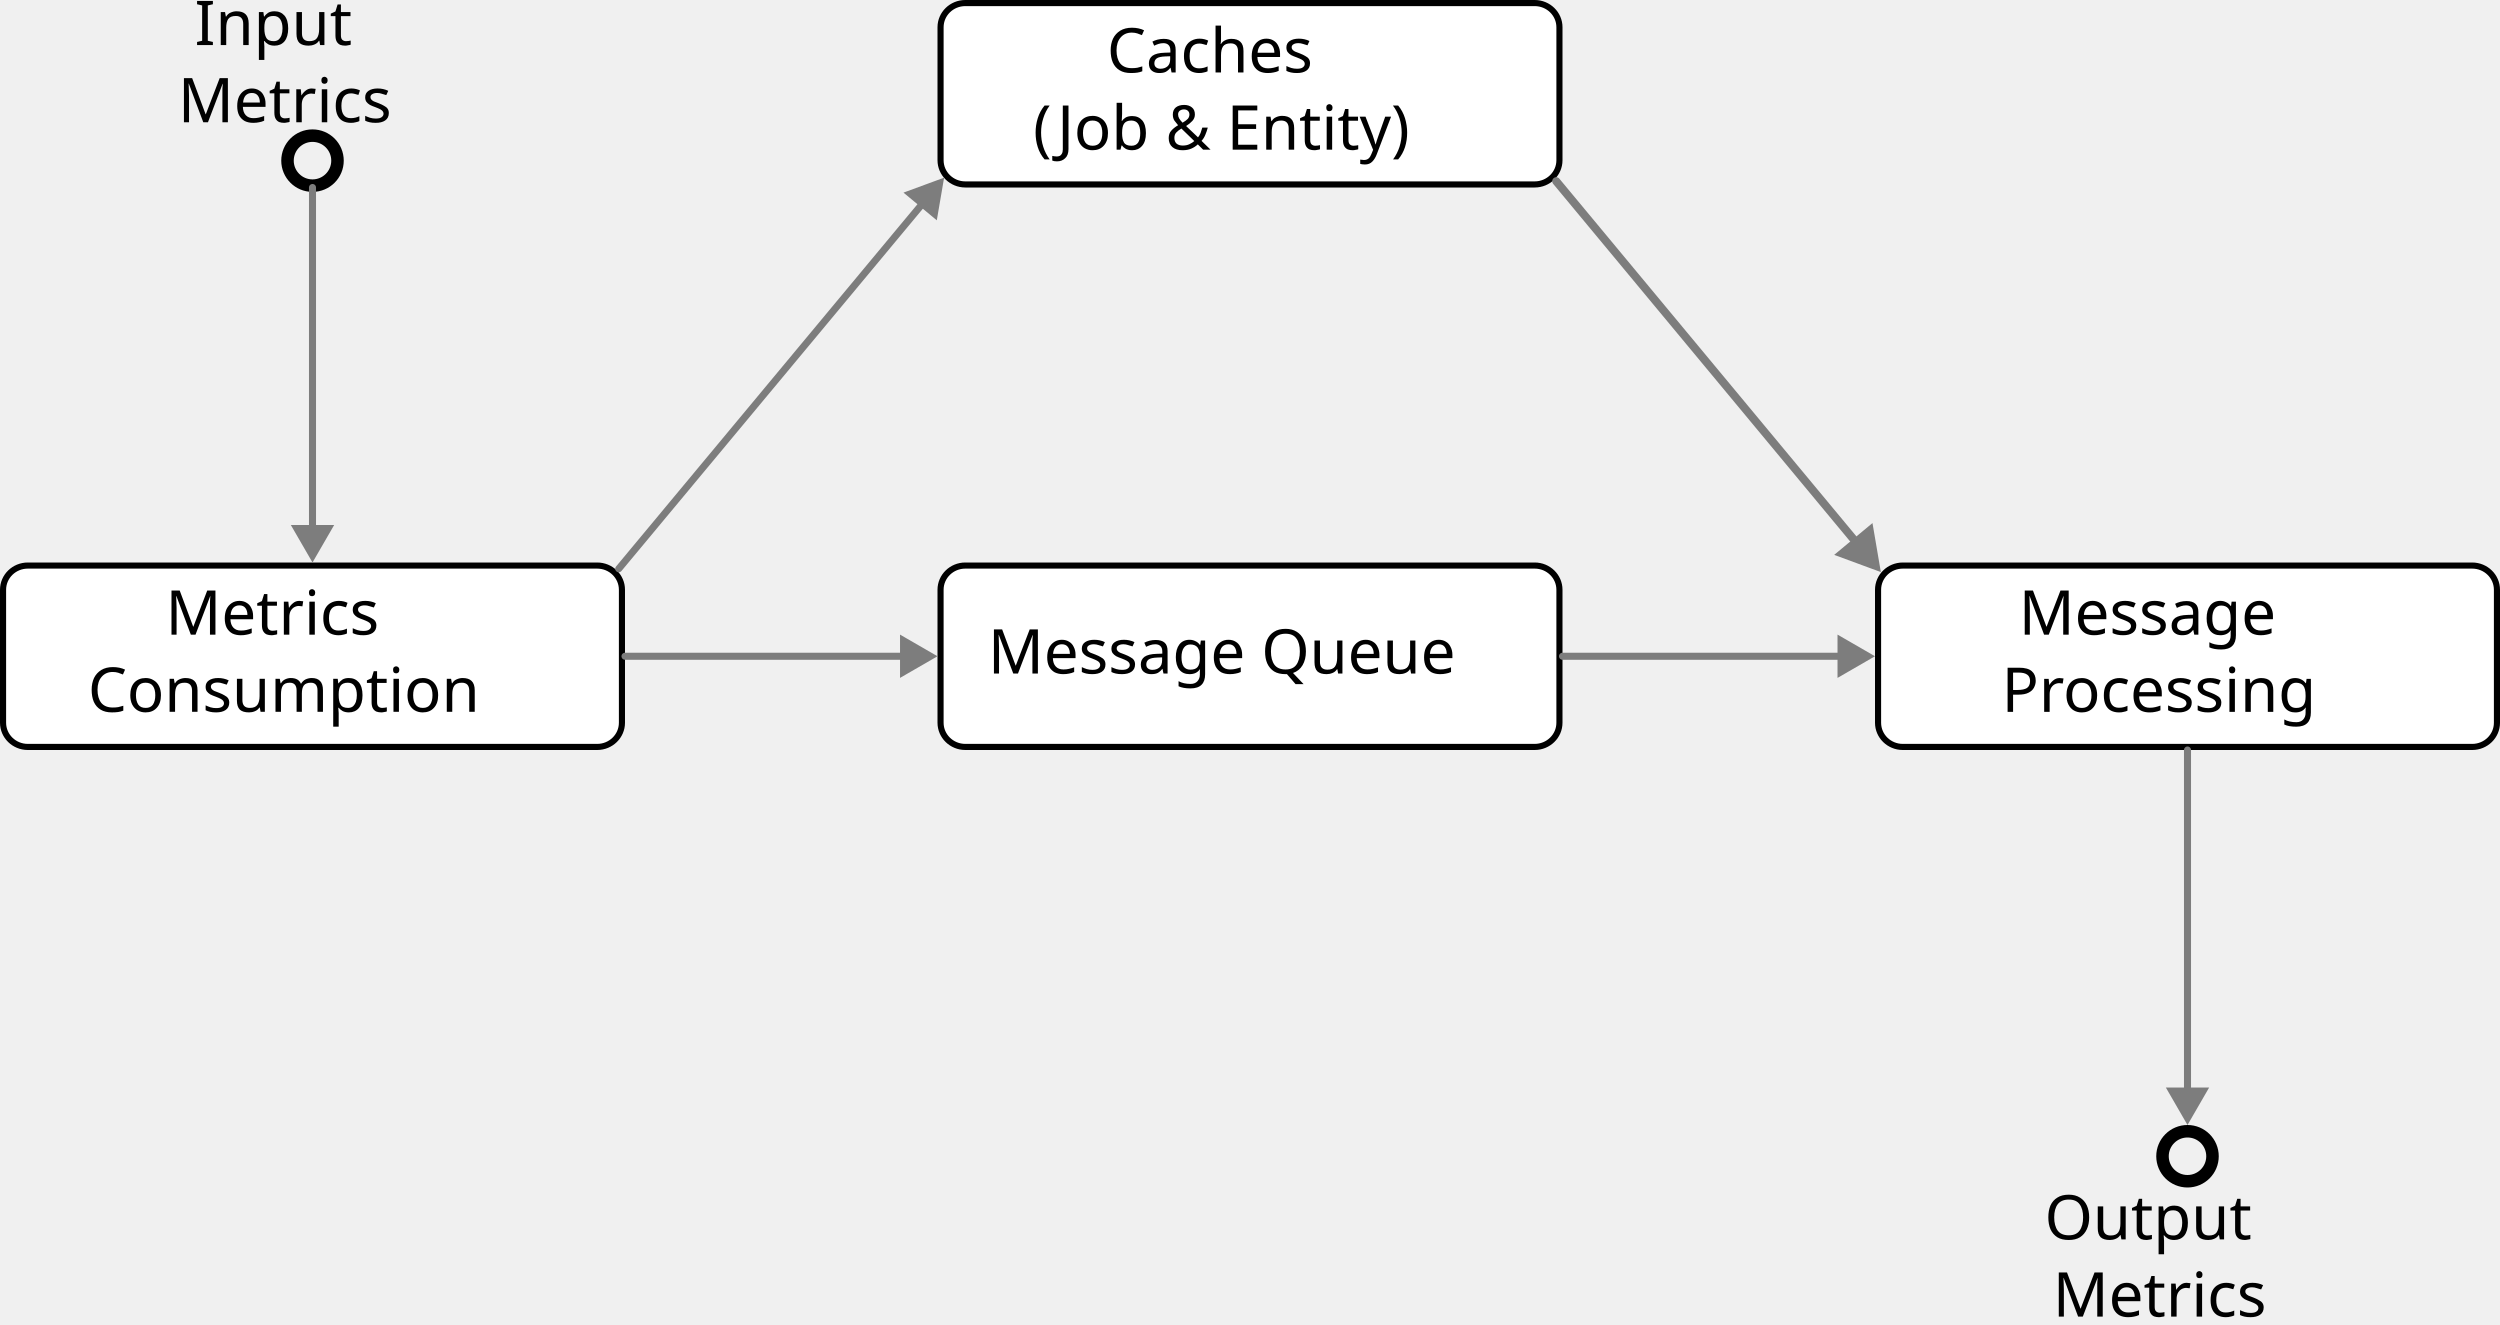
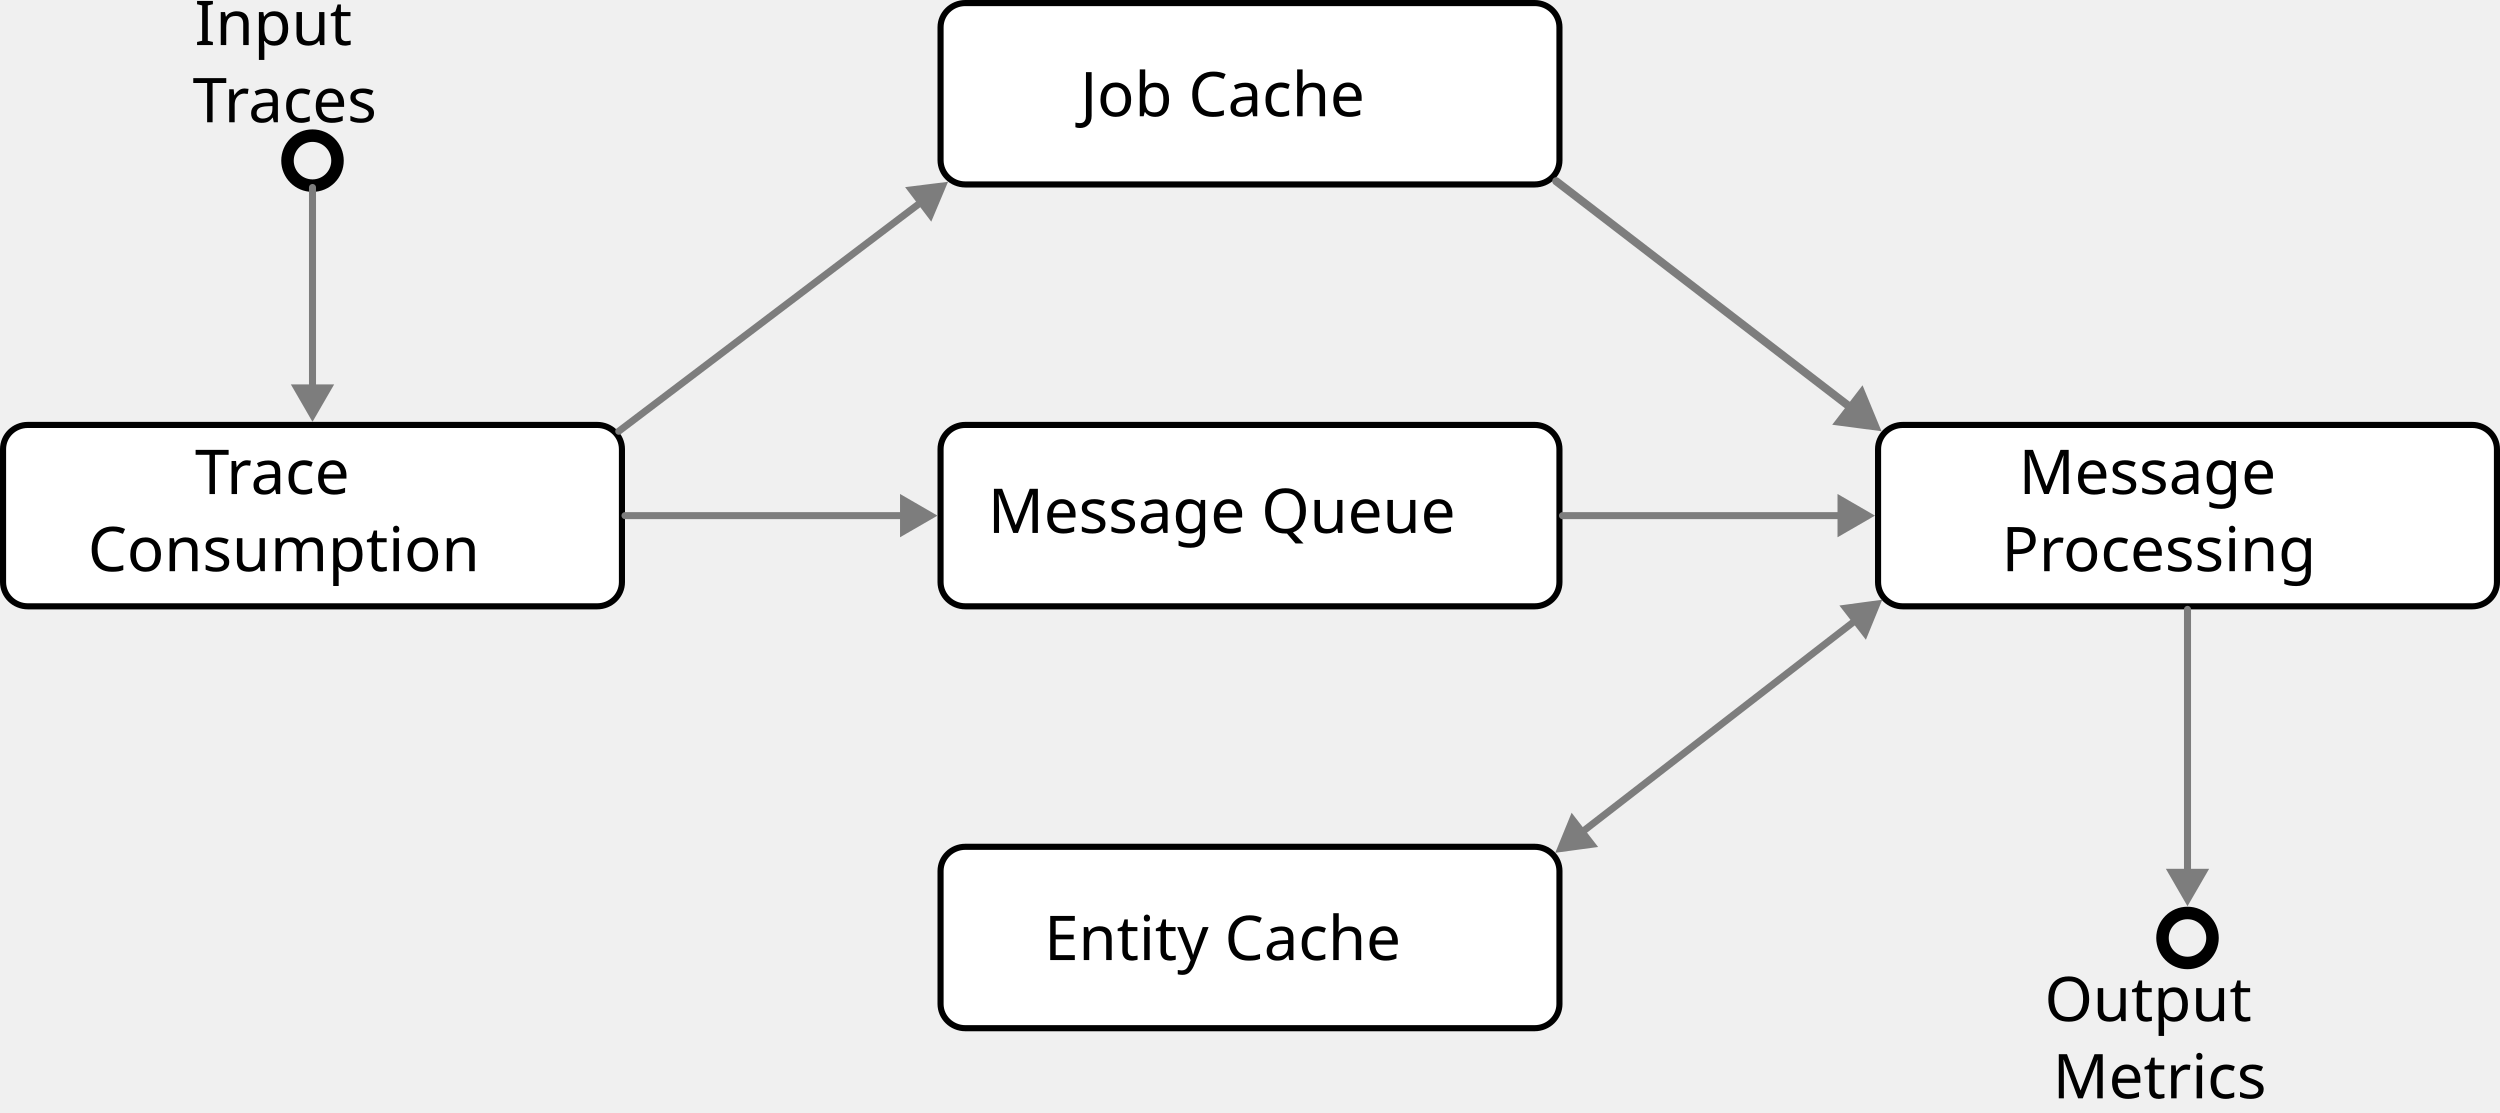
- <svg xmlns="http://www.w3.org/2000/svg" width="200mm" height="106mm" viewBox="0 0 200 106" version="1.1" id="svg1">
+ <svg xmlns="http://www.w3.org/2000/svg" width="200mm" height="89mm" viewBox="0 0 200 89" version="1.1" id="svg1">
  <defs id="defs1">
+     <marker style="overflow:visible" id="Triangle-4" refX="0" refY="0" orient="auto-start-reverse" markerWidth="1" markerHeight="1" viewBox="0 0 1 1" preserveAspectRatio="xMidYMid">
+       <path transform="scale(0.5)" style="fill:context-stroke;fill-rule:evenodd;stroke:context-stroke;stroke-width:1pt" d="M 5.77,0 -2.88,5 V -5 Z" id="path135-95" />
+     </marker>
    <marker style="overflow:visible" id="Triangle" refX="0" refY="0" orient="auto-start-reverse" markerWidth="1" markerHeight="1" viewBox="0 0 1 1" preserveAspectRatio="xMidYMid">
      <path transform="scale(0.5)" style="fill:context-stroke;fill-rule:evenodd;stroke:context-stroke;stroke-width:1pt" d="M 5.77,0 -2.88,5 V -5 Z" id="path135" />
    </marker>
    <marker style="overflow:visible" id="Triangle-8" refX="0" refY="0" orient="auto-start-reverse" markerWidth="1" markerHeight="1" viewBox="0 0 1 1" preserveAspectRatio="xMidYMid">
      <path transform="scale(0.5)" style="fill:context-stroke;fill-rule:evenodd;stroke:context-stroke;stroke-width:1pt" d="M 5.77,0 -2.88,5 V -5 Z" id="path135-9" />
    </marker>
-     <marker style="overflow:visible" id="Triangle-4" refX="0" refY="0" orient="auto-start-reverse" markerWidth="1" markerHeight="1" viewBox="0 0 1 1" preserveAspectRatio="xMidYMid">
-       <path transform="scale(0.5)" style="fill:context-stroke;fill-rule:evenodd;stroke:context-stroke;stroke-width:1pt" d="M 5.77,0 -2.88,5 V -5 Z" id="path135-95" />
+     <marker style="overflow:visible" id="Triangle-4-6" refX="0" refY="0" orient="auto-start-reverse" markerWidth="1" markerHeight="1" viewBox="0 0 1 1" preserveAspectRatio="xMidYMid">
+       <path transform="scale(0.5)" style="fill:context-stroke;fill-rule:evenodd;stroke:context-stroke;stroke-width:1pt" d="M 5.77,0 -2.88,5 V -5 Z" id="path135-95-2" />
    </marker>
    <marker style="overflow:visible" id="Triangle-7" refX="0" refY="0" orient="auto-start-reverse" markerWidth="1" markerHeight="1" viewBox="0 0 1 1" preserveAspectRatio="xMidYMid">
      <path transform="scale(0.5)" style="fill:context-stroke;fill-rule:evenodd;stroke:context-stroke;stroke-width:1pt" d="M 5.77,0 -2.88,5 V -5 Z" id="path135-1" />
    </marker>
+     <marker style="overflow:visible" id="Triangle-7-6" refX="0" refY="0" orient="auto-start-reverse" markerWidth="1" markerHeight="1" viewBox="0 0 1 1" preserveAspectRatio="xMidYMid">
+       <path transform="scale(0.5)" style="fill:context-stroke;fill-rule:evenodd;stroke:context-stroke;stroke-width:1pt" d="M 5.77,0 -2.88,5 V -5 Z" id="path135-1-5" />
+     </marker>
    <marker style="overflow:visible" id="Triangle-6" refX="0" refY="0" orient="auto-start-reverse" markerWidth="1" markerHeight="1" viewBox="0 0 1 1" preserveAspectRatio="xMidYMid">
      <path transform="scale(0.5)" style="fill:context-stroke;fill-rule:evenodd;stroke:context-stroke;stroke-width:1pt" d="M 5.77,0 -2.88,5 V -5 Z" id="path135-15" />
    </marker>
-     <marker style="overflow:visible" id="Triangle-7-6" refX="0" refY="0" orient="auto-start-reverse" markerWidth="1" markerHeight="1" viewBox="0 0 1 1" preserveAspectRatio="xMidYMid">
-       <path transform="scale(0.5)" style="fill:context-stroke;fill-rule:evenodd;stroke:context-stroke;stroke-width:1pt" d="M 5.77,0 -2.88,5 V -5 Z" id="path135-1-5" />
-     </marker>
  </defs>
-   <g id="g4-4-6" transform="translate(-321.0146,-254.0433)" style="display:inline">
+   <g id="g12" transform="translate(50,-24.96251)">
+     <circle style="fill:none;stroke:#000000;stroke-width:1;stroke-linecap:round;stroke-linejoin:round;stroke-dasharray:none;stroke-opacity:1" id="path2-4" cx="125" cy="100" r="2" />
+     <text xml:space="preserve" style="font-style:normal;font-variant:normal;font-weight:normal;font-stretch:normal;font-size:3.528px;font-family:'JetBrainsMono Nerd Font';-inkscape-font-specification:'JetBrainsMono Nerd Font, Normal';font-variant-ligatures:normal;font-variant-caps:normal;font-variant-numeric:normal;font-variant-east-asian:normal;text-align:center;writing-mode:lr-tb;direction:ltr;text-anchor:middle;display:inline;fill:#000000;fill-opacity:1;stroke:none;stroke-width:0.5;stroke-linecap:round;stroke-linejoin:round;stroke-dasharray:none;stroke-opacity:1" x="125.062" y="106.653" id="text3-8-5-73-1-5-5-5">
+       <tspan style="font-style:normal;font-variant:normal;font-weight:normal;font-stretch:normal;font-size:4.939px;font-family:'JetBrainsMono Nerd Font';-inkscape-font-specification:'JetBrainsMono Nerd Font, Normal';font-variant-ligatures:normal;font-variant-caps:normal;font-variant-numeric:normal;font-variant-east-asian:normal;text-align:center;text-anchor:middle;stroke:none;stroke-width:0.5" x="125.062" y="106.653" id="tspan3">Output</tspan>
+       <tspan style="font-style:normal;font-variant:normal;font-weight:normal;font-stretch:normal;font-size:4.939px;font-family:'JetBrainsMono Nerd Font';-inkscape-font-specification:'JetBrainsMono Nerd Font, Normal';font-variant-ligatures:normal;font-variant-caps:normal;font-variant-numeric:normal;font-variant-east-asian:normal;text-align:center;text-anchor:middle;stroke:none;stroke-width:0.5" x="125.062" y="112.827" id="tspan2-9">Metrics</tspan>
+     </text>
+   </g>
+   <g id="g4-4-6" transform="translate(-321.0146,-265.2933)" style="display:inline">
    <rect style="fill:#ffffff;fill-opacity:1;stroke:#000000;stroke-width:0.489;stroke-linecap:round;stroke-linejoin:round;stroke-dasharray:none;stroke-opacity:1" id="rect1-9-3" width="49.511" height="14.511" x="321.259" y="299.288" rx="1.98" ry="1.935" />
    <text xml:space="preserve" style="font-style:normal;font-variant:normal;font-weight:normal;font-stretch:normal;font-size:3.528px;font-family:'JetBrainsMono Nerd Font';-inkscape-font-specification:'JetBrainsMono Nerd Font, Normal';font-variant-ligatures:normal;font-variant-caps:normal;font-variant-numeric:normal;font-variant-east-asian:normal;text-align:center;writing-mode:lr-tb;direction:ltr;text-anchor:middle;fill:#000000;fill-opacity:1;stroke:none;stroke-width:0.5;stroke-linecap:round;stroke-linejoin:round;stroke-dasharray:none;stroke-opacity:1" x="346.01" y="304.815" id="text3-8-5">
-       <tspan style="font-style:normal;font-variant:normal;font-weight:normal;font-stretch:normal;font-size:4.939px;font-family:'JetBrainsMono Nerd Font';-inkscape-font-specification:'JetBrainsMono Nerd Font, Normal';font-variant-ligatures:normal;font-variant-caps:normal;font-variant-numeric:normal;font-variant-east-asian:normal;text-align:center;text-anchor:middle;stroke:none;stroke-width:0.5" x="346.01" y="304.815" id="tspan9-7">Metrics</tspan>
+       <tspan style="font-style:normal;font-variant:normal;font-weight:normal;font-stretch:normal;font-size:4.939px;font-family:'JetBrainsMono Nerd Font';-inkscape-font-specification:'JetBrainsMono Nerd Font, Normal';font-variant-ligatures:normal;font-variant-caps:normal;font-variant-numeric:normal;font-variant-east-asian:normal;text-align:center;text-anchor:middle;stroke:none;stroke-width:0.5" x="346.01" y="304.815" id="tspan9-7">Trace</tspan>
      <tspan style="font-style:normal;font-variant:normal;font-weight:normal;font-stretch:normal;font-size:4.939px;font-family:'JetBrainsMono Nerd Font';-inkscape-font-specification:'JetBrainsMono Nerd Font, Normal';font-variant-ligatures:normal;font-variant-caps:normal;font-variant-numeric:normal;font-variant-east-asian:normal;text-align:center;text-anchor:middle;stroke:none;stroke-width:0.5" x="346.01" y="310.988" id="tspan10">Consumption</tspan>
    </text>
  </g>
-   <g id="g4-4-6-2" transform="translate(2.144295,-82.36465)" style="display:inline">
+   <g id="g4-4-6-2" transform="translate(2.1443,-93.61466)" style="display:inline">
    <rect style="fill:#ffffff;fill-opacity:1;stroke:#000000;stroke-width:0.489;stroke-linecap:round;stroke-linejoin:round;stroke-dasharray:none;stroke-opacity:1" id="rect1-9-3-3" width="49.511" height="14.511" x="73.1" y="127.609" rx="1.98" ry="1.935" />
    <text xml:space="preserve" style="font-style:normal;font-variant:normal;font-weight:normal;font-stretch:normal;font-size:3.528px;font-family:'JetBrainsMono Nerd Font';-inkscape-font-specification:'JetBrainsMono Nerd Font, Normal';font-variant-ligatures:normal;font-variant-caps:normal;font-variant-numeric:normal;font-variant-east-asian:normal;text-align:center;writing-mode:lr-tb;direction:ltr;text-anchor:middle;fill:#000000;fill-opacity:1;stroke:none;stroke-width:0.5;stroke-linecap:round;stroke-linejoin:round;stroke-dasharray:none;stroke-opacity:1" x="97.885" y="136.248" id="text3-8-5-7">
      <tspan style="font-style:normal;font-variant:normal;font-weight:normal;font-stretch:normal;font-size:4.939px;font-family:'JetBrainsMono Nerd Font';-inkscape-font-specification:'JetBrainsMono Nerd Font, Normal';font-variant-ligatures:normal;font-variant-caps:normal;font-variant-numeric:normal;font-variant-east-asian:normal;text-align:center;text-anchor:middle;stroke:none;stroke-width:0.5" x="97.885" y="136.248" id="tspan9-7-5">Message Queue</tspan>
    </text>
  </g>
-   <g id="g4-4-6-2-1" transform="translate(-7.721222,-410.0985)" style="display:inline">
-     <rect style="fill:#ffffff;fill-opacity:1;stroke:#000000;stroke-width:0.489;stroke-linecap:round;stroke-linejoin:round;stroke-dasharray:none;stroke-opacity:1" id="rect1-9-3-3-0" width="49.511" height="14.511" x="82.966" y="410.343" rx="1.98" ry="1.935" />
-     <text xml:space="preserve" style="font-style:normal;font-variant:normal;font-weight:normal;font-stretch:normal;font-size:3.528px;font-family:'JetBrainsMono Nerd Font';-inkscape-font-specification:'JetBrainsMono Nerd Font, Normal';font-variant-ligatures:normal;font-variant-caps:normal;font-variant-numeric:normal;font-variant-east-asian:normal;text-align:center;writing-mode:lr-tb;direction:ltr;text-anchor:middle;fill:#000000;fill-opacity:1;stroke:none;stroke-width:0.5;stroke-linecap:round;stroke-linejoin:round;stroke-dasharray:none;stroke-opacity:1" x="107.721" y="415.895" id="text3-8-5-7-6">
-       <tspan style="font-style:normal;font-variant:normal;font-weight:normal;font-stretch:normal;font-size:4.939px;font-family:'JetBrainsMono Nerd Font';-inkscape-font-specification:'JetBrainsMono Nerd Font, Normal';font-variant-ligatures:normal;font-variant-caps:normal;font-variant-numeric:normal;font-variant-east-asian:normal;text-align:center;text-anchor:middle;stroke:none;stroke-width:0.5" x="107.721" y="415.895" id="tspan9-7-5-3">Caches</tspan>
-       <tspan style="font-style:normal;font-variant:normal;font-weight:normal;font-stretch:normal;font-size:4.939px;font-family:'JetBrainsMono Nerd Font';-inkscape-font-specification:'JetBrainsMono Nerd Font, Normal';font-variant-ligatures:normal;font-variant-caps:normal;font-variant-numeric:normal;font-variant-east-asian:normal;text-align:center;text-anchor:middle;stroke:none;stroke-width:0.5" x="107.721" y="422.068" id="tspan7">(Job &amp; Entity)</tspan>
+   <g id="g4-4-6-2-1" transform="translate(-7.721212,-481.0985)" style="display:inline">
+     <rect style="fill:#ffffff;fill-opacity:1;stroke:#000000;stroke-width:0.489;stroke-linecap:round;stroke-linejoin:round;stroke-dasharray:none;stroke-opacity:1" id="rect1-9-3-3-0" width="49.511" height="14.511" x="82.966" y="481.343" rx="1.98" ry="1.935" />
+     <text xml:space="preserve" style="font-style:normal;font-variant:normal;font-weight:normal;font-stretch:normal;font-size:3.528px;font-family:'JetBrainsMono Nerd Font';-inkscape-font-specification:'JetBrainsMono Nerd Font, Normal';font-variant-ligatures:normal;font-variant-caps:normal;font-variant-numeric:normal;font-variant-east-asian:normal;text-align:center;writing-mode:lr-tb;direction:ltr;text-anchor:middle;fill:#000000;fill-opacity:1;stroke:none;stroke-width:0.5;stroke-linecap:round;stroke-linejoin:round;stroke-dasharray:none;stroke-opacity:1" x="107.818" y="490.401" id="text3-8-5-7-6">
+       <tspan style="font-style:normal;font-variant:normal;font-weight:normal;font-stretch:normal;font-size:4.939px;font-family:'JetBrainsMono Nerd Font';-inkscape-font-specification:'JetBrainsMono Nerd Font, Normal';font-variant-ligatures:normal;font-variant-caps:normal;font-variant-numeric:normal;font-variant-east-asian:normal;text-align:center;text-anchor:middle;stroke:none;stroke-width:0.5" x="107.818" y="490.401" id="tspan4">Job Cache</tspan>
    </text>
  </g>
-   <g id="g4-4-6-28-9" transform="translate(108.6198,-239.4)" style="display:inline">
+   <g id="g4-4-6-2-1-2" transform="translate(-7.721212,-413.5985)" style="display:inline">
+     <rect style="fill:#ffffff;fill-opacity:1;stroke:#000000;stroke-width:0.489;stroke-linecap:round;stroke-linejoin:round;stroke-dasharray:none;stroke-opacity:1" id="rect1-9-3-3-0-7" width="49.511" height="14.511" x="82.966" y="481.343" rx="1.98" ry="1.935" />
+     <text xml:space="preserve" style="font-style:normal;font-variant:normal;font-weight:normal;font-stretch:normal;font-size:3.528px;font-family:'JetBrainsMono Nerd Font';-inkscape-font-specification:'JetBrainsMono Nerd Font, Normal';font-variant-ligatures:normal;font-variant-caps:normal;font-variant-numeric:normal;font-variant-east-asian:normal;text-align:center;writing-mode:lr-tb;direction:ltr;text-anchor:middle;fill:#000000;fill-opacity:1;stroke:none;stroke-width:0.5;stroke-linecap:round;stroke-linejoin:round;stroke-dasharray:none;stroke-opacity:1" x="107.818" y="490.401" id="text3-8-5-7-6-0">
+       <tspan style="font-style:normal;font-variant:normal;font-weight:normal;font-stretch:normal;font-size:4.939px;font-family:'JetBrainsMono Nerd Font';-inkscape-font-specification:'JetBrainsMono Nerd Font, Normal';font-variant-ligatures:normal;font-variant-caps:normal;font-variant-numeric:normal;font-variant-east-asian:normal;text-align:center;text-anchor:middle;stroke:none;stroke-width:0.5" x="107.818" y="490.401" id="tspan4-9">Entity Cache</tspan>
+     </text>
+   </g>
+   <g id="g4-4-6-28-9" transform="translate(108.6198,-250.65)" style="display:inline">
    <rect style="fill:#ffffff;fill-opacity:1;stroke:#000000;stroke-width:0.489;stroke-linecap:round;stroke-linejoin:round;stroke-dasharray:none;stroke-opacity:1" id="rect1-9-3-9-3" width="49.511" height="14.511" x="41.625" y="284.645" rx="1.98" ry="1.935" />
    <text xml:space="preserve" style="font-style:normal;font-variant:normal;font-weight:normal;font-stretch:normal;font-size:3.528px;font-family:'JetBrainsMono Nerd Font';-inkscape-font-specification:'JetBrainsMono Nerd Font, Normal';font-variant-ligatures:normal;font-variant-caps:normal;font-variant-numeric:normal;font-variant-east-asian:normal;text-align:center;writing-mode:lr-tb;direction:ltr;text-anchor:middle;fill:#000000;fill-opacity:1;stroke:none;stroke-width:0.5;stroke-linecap:round;stroke-linejoin:round;stroke-dasharray:none;stroke-opacity:1" x="66.383" y="290.171" id="text3-8-5-73-1">
      <tspan style="font-style:normal;font-variant:normal;font-weight:normal;font-stretch:normal;font-size:4.939px;font-family:'JetBrainsMono Nerd Font';-inkscape-font-specification:'JetBrainsMono Nerd Font, Normal';font-variant-ligatures:normal;font-variant-caps:normal;font-variant-numeric:normal;font-variant-east-asian:normal;text-align:center;text-anchor:middle;stroke:none;stroke-width:0.5" x="66.383" y="290.171" id="tspan9-7-6-9">Message</tspan>
      <tspan style="font-style:normal;font-variant:normal;font-weight:normal;font-stretch:normal;font-size:4.939px;font-family:'JetBrainsMono Nerd Font';-inkscape-font-specification:'JetBrainsMono Nerd Font, Normal';font-variant-ligatures:normal;font-variant-caps:normal;font-variant-numeric:normal;font-variant-east-asian:normal;text-align:center;text-anchor:middle;stroke:none;stroke-width:0.5" x="66.383" y="296.345" id="tspan9">Processing</tspan>
    </text>
  </g>
-   <g id="g11" transform="translate(-100,-87.1483)">
+   <g id="g11" transform="translate(-99.99999,-87.1483)">
    <circle style="fill:none;stroke:#000000;stroke-width:1;stroke-linecap:round;stroke-linejoin:round;stroke-dasharray:none;stroke-opacity:1" id="path2" cx="125" cy="100" r="2" />
    <text xml:space="preserve" style="font-style:normal;font-variant:normal;font-weight:normal;font-stretch:normal;font-size:3.528px;font-family:'JetBrainsMono Nerd Font';-inkscape-font-specification:'JetBrainsMono Nerd Font, Normal';font-variant-ligatures:normal;font-variant-caps:normal;font-variant-numeric:normal;font-variant-east-asian:normal;text-align:center;writing-mode:lr-tb;direction:ltr;text-anchor:middle;display:inline;fill:#000000;fill-opacity:1;stroke:none;stroke-width:0.5;stroke-linecap:round;stroke-linejoin:round;stroke-dasharray:none;stroke-opacity:1" x="125.074" y="90.754" id="text3-8-5-73-1-5-5">
      <tspan style="font-style:normal;font-variant:normal;font-weight:normal;font-stretch:normal;font-size:4.939px;font-family:'JetBrainsMono Nerd Font';-inkscape-font-specification:'JetBrainsMono Nerd Font, Normal';font-variant-ligatures:normal;font-variant-caps:normal;font-variant-numeric:normal;font-variant-east-asian:normal;text-align:center;text-anchor:middle;stroke:none;stroke-width:0.5" x="125.074" y="90.754" id="tspan9-7-6-9-0-4">Input</tspan>
-       <tspan style="font-style:normal;font-variant:normal;font-weight:normal;font-stretch:normal;font-size:4.939px;font-family:'JetBrainsMono Nerd Font';-inkscape-font-specification:'JetBrainsMono Nerd Font, Normal';font-variant-ligatures:normal;font-variant-caps:normal;font-variant-numeric:normal;font-variant-east-asian:normal;text-align:center;text-anchor:middle;stroke:none;stroke-width:0.5" x="125.074" y="96.927" id="tspan2">Metrics</tspan>
+       <tspan style="font-style:normal;font-variant:normal;font-weight:normal;font-stretch:normal;font-size:4.939px;font-family:'JetBrainsMono Nerd Font';-inkscape-font-specification:'JetBrainsMono Nerd Font, Normal';font-variant-ligatures:normal;font-variant-caps:normal;font-variant-numeric:normal;font-variant-east-asian:normal;text-align:center;text-anchor:middle;stroke:none;stroke-width:0.5" x="125.074" y="96.927" id="tspan2">Traces</tspan>
    </text>
  </g>
-   <g id="g12" transform="translate(50,-7.5)">
-     <circle style="fill:none;stroke:#000000;stroke-width:1;stroke-linecap:round;stroke-linejoin:round;stroke-dasharray:none;stroke-opacity:1" id="path2-4" cx="125" cy="100" r="2" />
-     <text xml:space="preserve" style="font-style:normal;font-variant:normal;font-weight:normal;font-stretch:normal;font-size:3.528px;font-family:'JetBrainsMono Nerd Font';-inkscape-font-specification:'JetBrainsMono Nerd Font, Normal';font-variant-ligatures:normal;font-variant-caps:normal;font-variant-numeric:normal;font-variant-east-asian:normal;text-align:center;writing-mode:lr-tb;direction:ltr;text-anchor:middle;display:inline;fill:#000000;fill-opacity:1;stroke:none;stroke-width:0.5;stroke-linecap:round;stroke-linejoin:round;stroke-dasharray:none;stroke-opacity:1" x="125.062" y="106.653" id="text3-8-5-73-1-5-5-5">
-       <tspan style="font-style:normal;font-variant:normal;font-weight:normal;font-stretch:normal;font-size:4.939px;font-family:'JetBrainsMono Nerd Font';-inkscape-font-specification:'JetBrainsMono Nerd Font, Normal';font-variant-ligatures:normal;font-variant-caps:normal;font-variant-numeric:normal;font-variant-east-asian:normal;text-align:center;text-anchor:middle;stroke:none;stroke-width:0.5" x="125.062" y="106.653" id="tspan3">Output</tspan>
-       <tspan style="font-style:normal;font-variant:normal;font-weight:normal;font-stretch:normal;font-size:4.939px;font-family:'JetBrainsMono Nerd Font';-inkscape-font-specification:'JetBrainsMono Nerd Font, Normal';font-variant-ligatures:normal;font-variant-caps:normal;font-variant-numeric:normal;font-variant-east-asian:normal;text-align:center;text-anchor:middle;stroke:none;stroke-width:0.5" x="125.062" y="112.827" id="tspan2-9">Metrics</tspan>
-     </text>
-   </g>
-   <path style="fill:none;fill-opacity:1;stroke:#7d7d7d;stroke-width:0.563;stroke-linecap:round;stroke-linejoin:round;stroke-dasharray:none;stroke-dashoffset:0;stroke-opacity:1;marker-end:url(#Triangle)" d="M 50,52.5 H 73" id="path6-8-8" />
-   <path style="fill:none;fill-opacity:1;stroke:#7d7d7d;stroke-width:0.563;stroke-linecap:round;stroke-linejoin:round;stroke-dasharray:none;stroke-dashoffset:0;stroke-opacity:1;marker-end:url(#Triangle-8)" d="m 125,52.5 h 23" id="path6-8-8-2" />
-   <path style="fill:none;fill-opacity:1;stroke:#7d7d7d;stroke-width:0.563;stroke-linecap:round;stroke-linejoin:round;stroke-dasharray:none;stroke-dashoffset:0;stroke-opacity:1;marker-end:url(#Triangle-4)" d="M 175,60 V 88" id="path6-8-8-0" />
-   <path style="fill:none;fill-opacity:1;stroke:#7d7d7d;stroke-width:0.563;stroke-linecap:round;stroke-linejoin:round;stroke-dasharray:none;stroke-dashoffset:0;stroke-opacity:1;marker-end:url(#Triangle-7)" d="M 49.5,45.5 74.25,15.75" id="path6-8-8-7" />
-   <path style="fill:none;fill-opacity:1;stroke:#7d7d7d;stroke-width:0.563;stroke-linecap:round;stroke-linejoin:round;stroke-dasharray:none;stroke-dashoffset:0;stroke-opacity:1;marker-end:url(#Triangle-7-6)" d="M 25,15 V 43" id="path6-8-8-7-6" />
-   <path style="fill:none;fill-opacity:1;stroke:#7d7d7d;stroke-width:0.647;stroke-linecap:round;stroke-linejoin:round;stroke-dasharray:none;stroke-dashoffset:0;stroke-opacity:1;marker-end:url(#Triangle-6)" d="M 124.5,14.5 149,44" id="path6-8-8-9" />
+   <path style="fill:none;fill-opacity:1;stroke:#7d7d7d;stroke-width:0.563;stroke-linecap:round;stroke-linejoin:round;stroke-dasharray:none;stroke-dashoffset:0;stroke-opacity:1;marker-end:url(#Triangle)" d="m 50,41.25 h 23" id="path6-8-8" />
+   <path style="fill:none;fill-opacity:1;stroke:#7d7d7d;stroke-width:0.563;stroke-linecap:round;stroke-linejoin:round;stroke-dasharray:none;stroke-dashoffset:0;stroke-opacity:1;marker-end:url(#Triangle-4)" d="m 175,48.75 v 21.75" id="path6-8-8-0" />
+   <path style="fill:none;fill-opacity:1;stroke:#7d7d7d;stroke-width:0.563;stroke-linecap:round;stroke-linejoin:round;stroke-dasharray:none;stroke-dashoffset:0;stroke-opacity:1;marker-end:url(#Triangle-8)" d="m 125,41.25 h 23" id="path6-8-8-2" />
+   <path style="fill:none;fill-opacity:1;stroke:#7d7d7d;stroke-width:0.563;stroke-linecap:round;stroke-linejoin:round;stroke-dasharray:none;stroke-dashoffset:0;stroke-opacity:1;marker-start:url(#Triangle);marker-end:url(#Triangle-4-6)" d="m 149,49.2 -23,17.8" id="path6-8-8-0-6" />
+   <path style="fill:none;fill-opacity:1;stroke:#7d7d7d;stroke-width:0.563;stroke-linecap:round;stroke-linejoin:round;stroke-dasharray:none;stroke-dashoffset:0;stroke-opacity:1;marker-end:url(#Triangle-7)" d="m 49.5,34.5 24.75,-18.75" id="path6-8-8-7" />
+   <path style="fill:none;fill-opacity:1;stroke:#7d7d7d;stroke-width:0.563;stroke-linecap:round;stroke-linejoin:round;stroke-dasharray:none;stroke-dashoffset:0;stroke-opacity:1;marker-end:url(#Triangle-7-6)" d="m 25,15 v 16.75" id="path6-8-8-7-6" />
+   <path style="fill:none;fill-opacity:1;stroke:#7d7d7d;stroke-width:0.647;stroke-linecap:round;stroke-linejoin:round;stroke-dasharray:none;stroke-dashoffset:0;stroke-opacity:1;marker-end:url(#Triangle-6)" d="m 124.5,14.5 24.2,18.6" id="path6-8-8-9" />
</svg>
